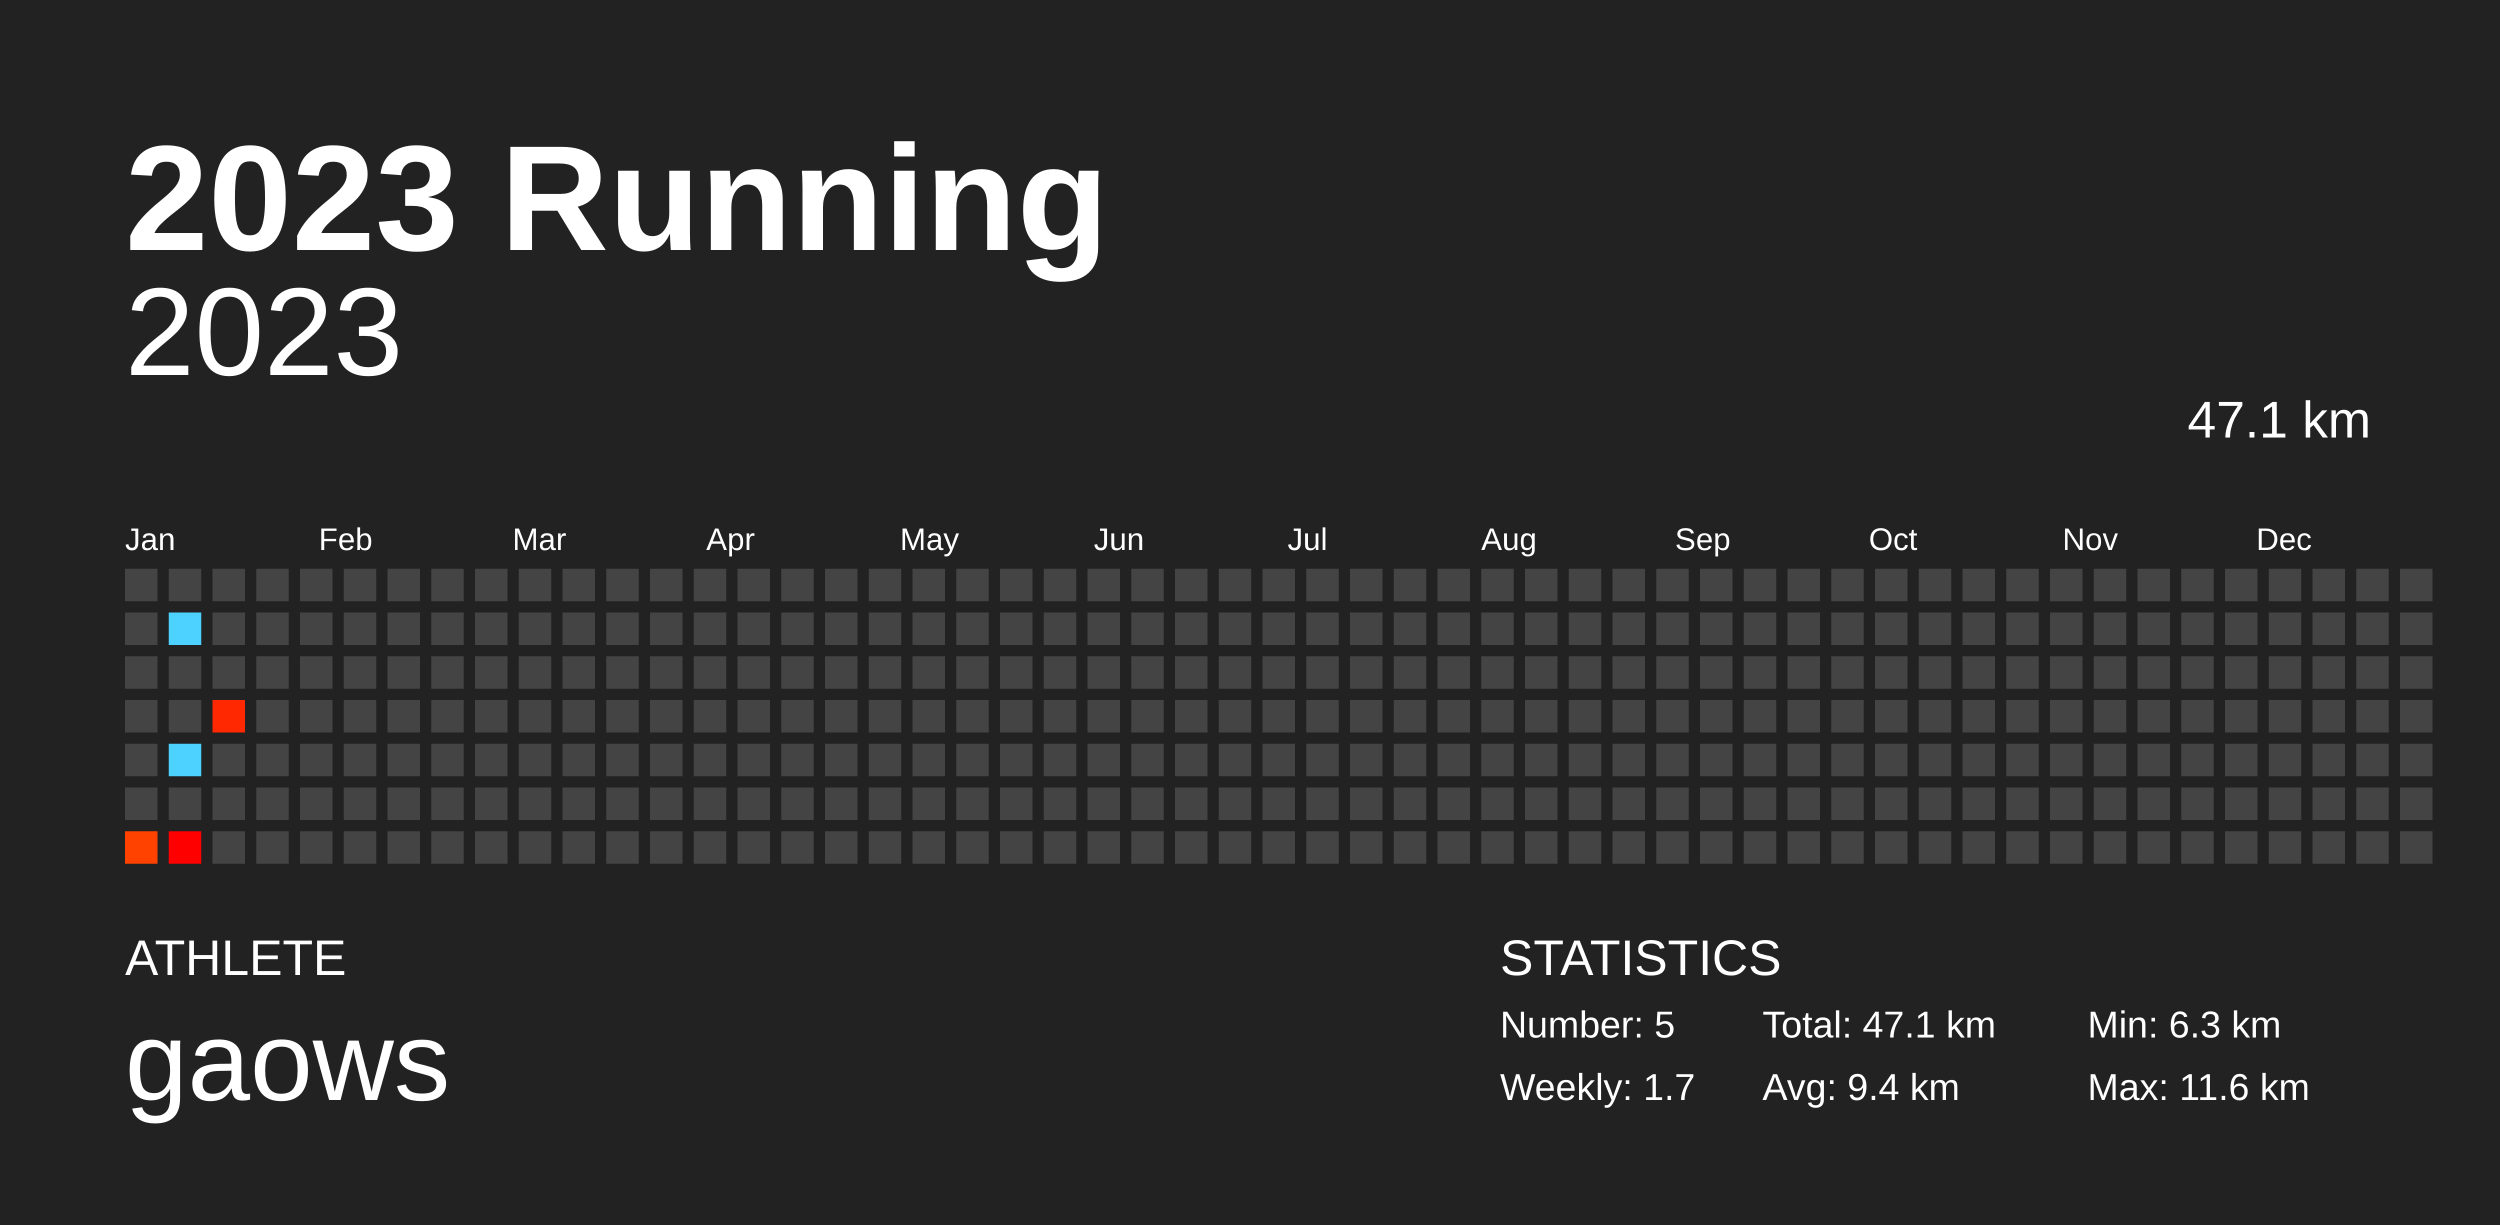
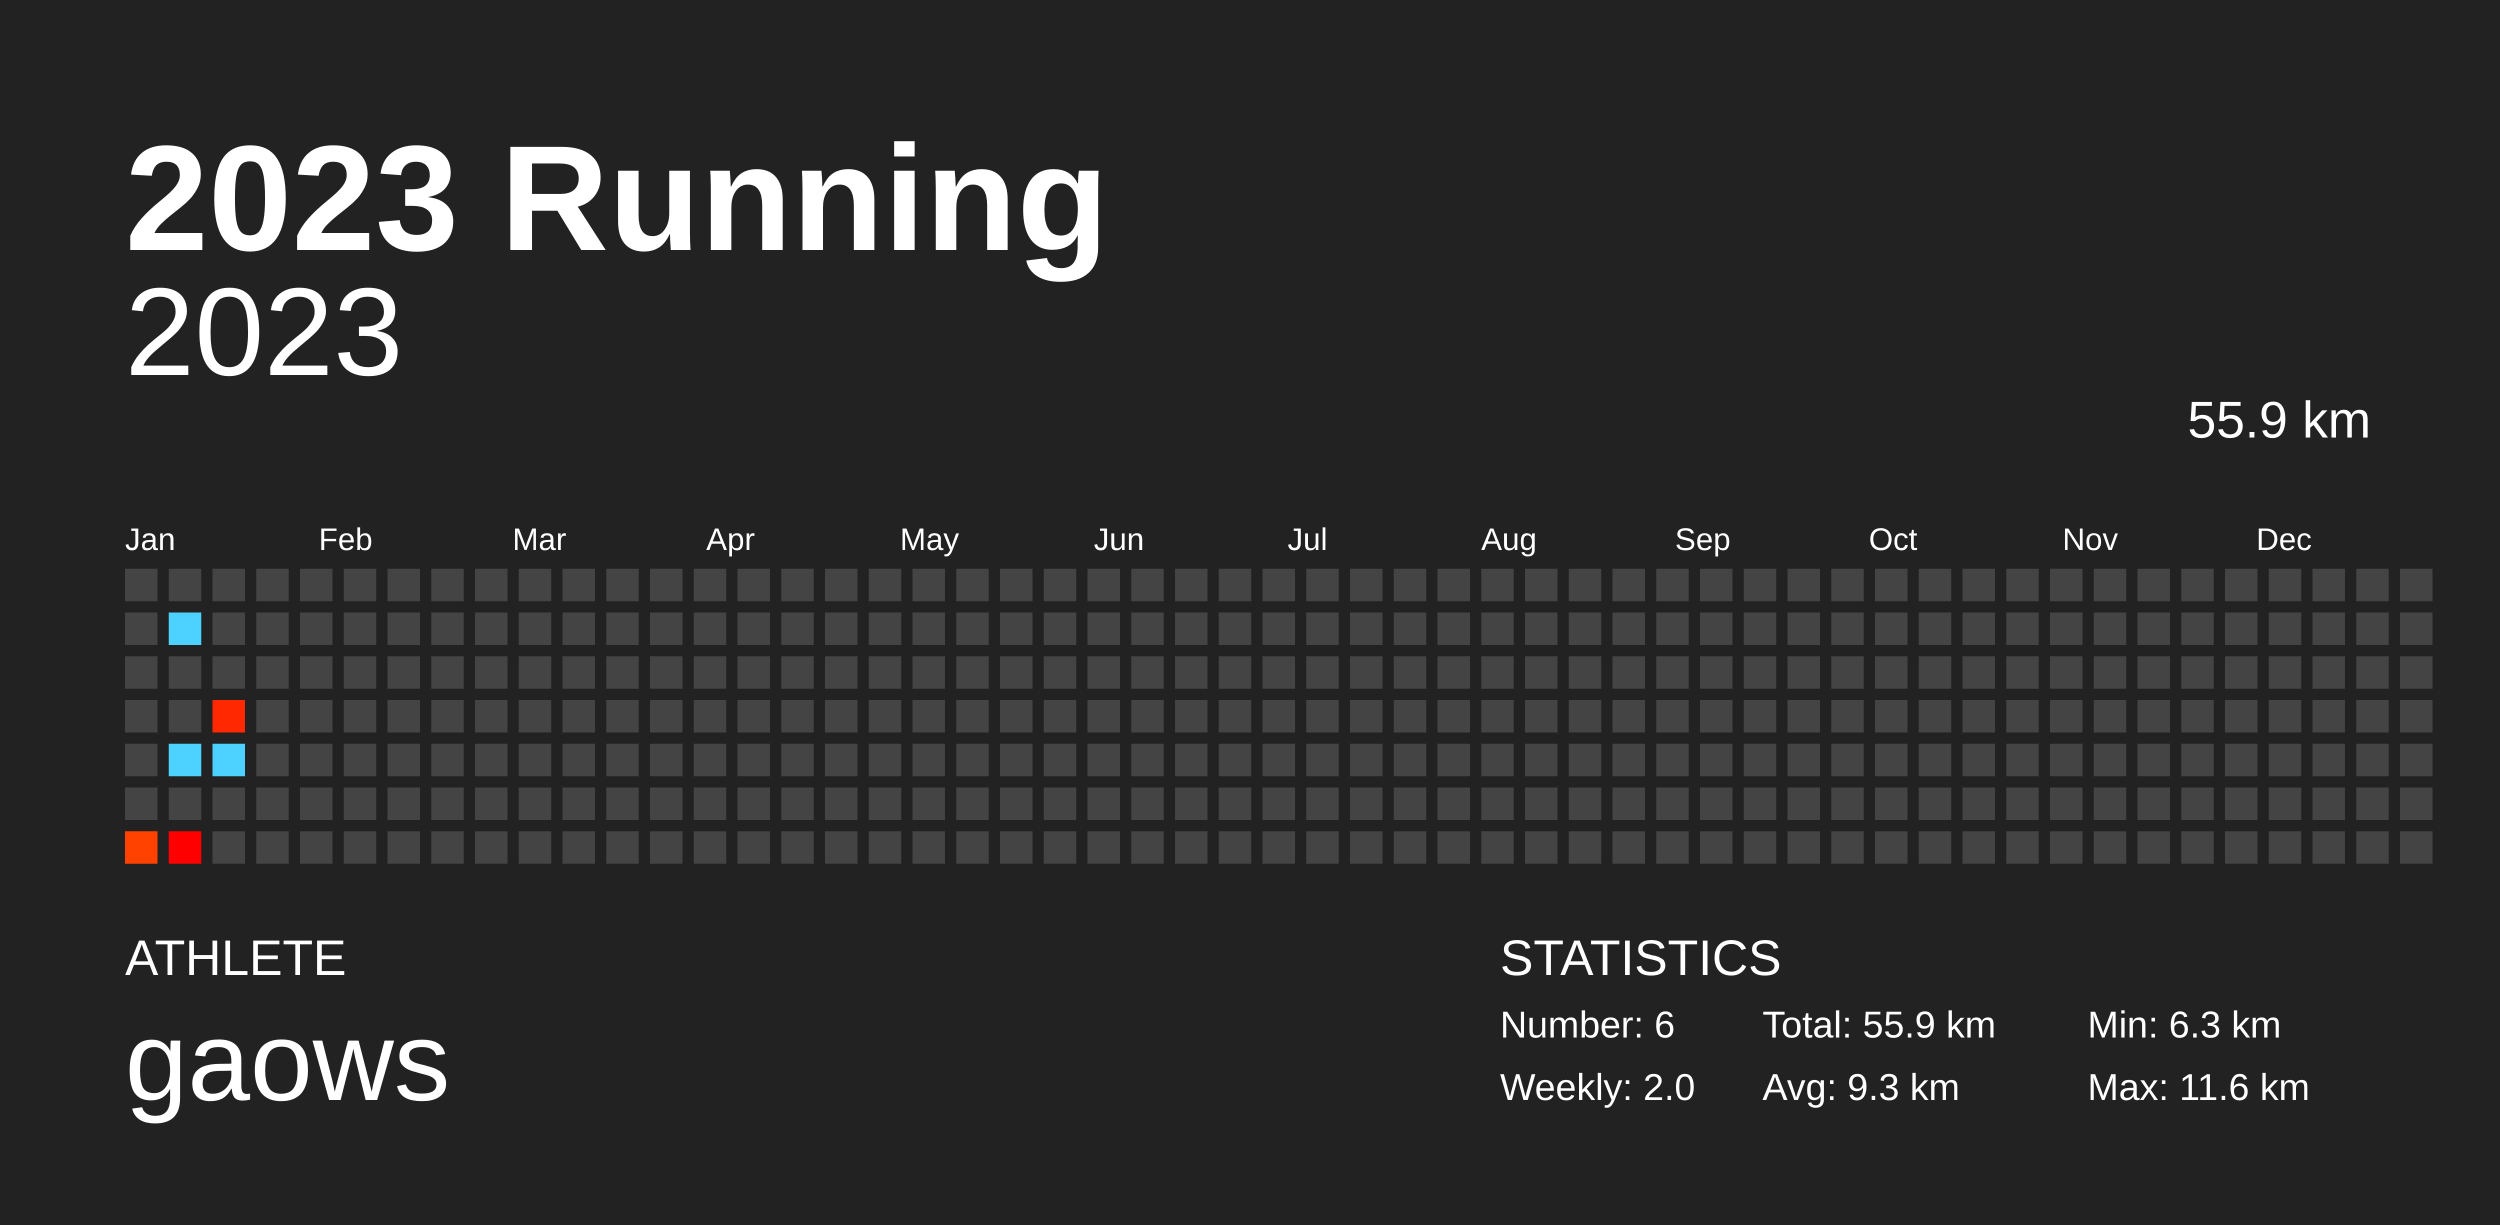
<svg xmlns="http://www.w3.org/2000/svg" baseProfile="full" height="98mm" version="1.1" viewBox="0,0,200,98" width="200mm">
  <defs />
  <rect fill="#222222" height="98" width="200" x="0" y="0" />
  <text fill="#FFFFFF" style="font-size:12px; font-family:Arial; font-weight:bold;" x="10" y="20">2023 Running</text>
  <text fill="#FFFFFF" style="font-size:4px; font-family:Arial" x="10" y="78">ATHLETE</text>
  <text fill="#FFFFFF" style="font-size:9px; font-family:Arial" x="10" y="88">gaows</text>
  <text fill="#FFFFFF" style="font-size:4px; font-family:Arial" x="120" y="78">STATISTICS</text>
-   <text fill="#FFFFFF" style="font-size:3px; font-family:Arial" x="120" y="83">Number: 5</text>
-   <text fill="#FFFFFF" style="font-size:3px; font-family:Arial" x="120" y="88">Weekly: 1.7</text>
-   <text fill="#FFFFFF" style="font-size:3px; font-family:Arial" x="141" y="83">Total: 47.1 km</text>
-   <text fill="#FFFFFF" style="font-size:3px; font-family:Arial" x="141" y="88">Avg: 9.4 km</text>
+   <text fill="#FFFFFF" style="font-size:3px; font-family:Arial" x="120" y="83">Number: 6</text>
+   <text fill="#FFFFFF" style="font-size:3px; font-family:Arial" x="120" y="88">Weekly: 2.0</text>
+   <text fill="#FFFFFF" style="font-size:3px; font-family:Arial" x="141" y="83">Total: 55.9 km</text>
+   <text fill="#FFFFFF" style="font-size:3px; font-family:Arial" x="141" y="88">Avg: 9.3 km</text>
  <text fill="#FFFFFF" style="font-size:3px; font-family:Arial" x="167" y="83">Min: 6.3 km</text>
  <text fill="#FFFFFF" style="font-size:3px; font-family:Arial" x="167" y="88">Max: 11.6 km</text>
  <text alignment-baseline="hanging" fill="#FFFFFF" style="font-size:10.0px; font-family:Arial;" x="10" y="30">2023</text>
-   <text alignment-baseline="hanging" fill="#FFFFFF" style="font-size:4.125px; font-family:Arial;" x="175" y="35">47.1 km</text>
+   <text alignment-baseline="hanging" fill="#FFFFFF" style="font-size:4.125px; font-family:Arial;" x="175" y="35">55.9 km</text>
  <text fill="#FFFFFF" style="font-size:2.5px; font-family:Arial" x="10.0" y="44">Jan</text>
  <text fill="#FFFFFF" style="font-size:2.5px; font-family:Arial" x="25.5" y="44">Feb</text>
  <text fill="#FFFFFF" style="font-size:2.5px; font-family:Arial" x="41.0" y="44">Mar</text>
  <text fill="#FFFFFF" style="font-size:2.5px; font-family:Arial" x="56.5" y="44">Apr</text>
  <text fill="#FFFFFF" style="font-size:2.5px; font-family:Arial" x="72.0" y="44">May</text>
  <text fill="#FFFFFF" style="font-size:2.5px; font-family:Arial" x="87.5" y="44">Jun</text>
  <text fill="#FFFFFF" style="font-size:2.5px; font-family:Arial" x="103.0" y="44">Jul</text>
  <text fill="#FFFFFF" style="font-size:2.5px; font-family:Arial" x="118.5" y="44">Aug</text>
  <text fill="#FFFFFF" style="font-size:2.5px; font-family:Arial" x="134.0" y="44">Sep</text>
  <text fill="#FFFFFF" style="font-size:2.5px; font-family:Arial" x="149.5" y="44">Oct</text>
  <text fill="#FFFFFF" style="font-size:2.5px; font-family:Arial" x="165.0" y="44">Nov</text>
  <text fill="#FFFFFF" style="font-size:2.5px; font-family:Arial" x="180.5" y="44">Dec</text>
  <rect fill="#444444" height="2.6" width="2.6" x="10.0" y="45.5" />
  <rect fill="#444444" height="2.6" width="2.6" x="10.0" y="49.0" />
  <rect fill="#444444" height="2.6" width="2.6" x="10.0" y="52.5" />
  <rect fill="#444444" height="2.6" width="2.6" x="10.0" y="56.0" />
  <rect fill="#444444" height="2.6" width="2.6" x="10.0" y="59.5" />
  <rect fill="#444444" height="2.6" width="2.6" x="10.0" y="63.0" />
  <rect fill="#ff4200" height="2.6" width="2.6" x="10.0" y="66.5" />
  <rect fill="#444444" height="2.6" width="2.6" x="13.5" y="45.5" />
  <rect fill="#4dd2ff" height="2.6" width="2.6" x="13.5" y="49.0" />
  <rect fill="#444444" height="2.6" width="2.6" x="13.5" y="52.5" />
  <rect fill="#444444" height="2.6" width="2.6" x="13.5" y="56.0" />
  <rect fill="#4dd2ff" height="2.6" width="2.6" x="13.5" y="59.5" />
  <rect fill="#444444" height="2.6" width="2.6" x="13.5" y="63.0" />
  <rect fill="#ff0000" height="2.6" width="2.6" x="13.5" y="66.5" />
  <rect fill="#444444" height="2.6" width="2.6" x="17.0" y="45.5" />
  <rect fill="#444444" height="2.6" width="2.6" x="17.0" y="49.0" />
  <rect fill="#444444" height="2.6" width="2.6" x="17.0" y="52.5" />
  <rect fill="#ff2800" height="2.6" width="2.6" x="17.0" y="56.0" />
-   <rect fill="#444444" height="2.6" width="2.6" x="17.0" y="59.5" />
+   <rect fill="#4dd2ff" height="2.6" width="2.6" x="17.0" y="59.5" />
  <rect fill="#444444" height="2.6" width="2.6" x="17.0" y="63.0" />
  <rect fill="#444444" height="2.6" width="2.6" x="17.0" y="66.5" />
  <rect fill="#444444" height="2.6" width="2.6" x="20.5" y="45.5" />
  <rect fill="#444444" height="2.6" width="2.6" x="20.5" y="49.0" />
  <rect fill="#444444" height="2.6" width="2.6" x="20.5" y="52.5" />
  <rect fill="#444444" height="2.6" width="2.6" x="20.5" y="56.0" />
  <rect fill="#444444" height="2.6" width="2.6" x="20.5" y="59.5" />
  <rect fill="#444444" height="2.6" width="2.6" x="20.5" y="63.0" />
  <rect fill="#444444" height="2.6" width="2.6" x="20.5" y="66.5" />
  <rect fill="#444444" height="2.6" width="2.6" x="24.0" y="45.5" />
  <rect fill="#444444" height="2.6" width="2.6" x="24.0" y="49.0" />
  <rect fill="#444444" height="2.6" width="2.6" x="24.0" y="52.5" />
  <rect fill="#444444" height="2.6" width="2.6" x="24.0" y="56.0" />
  <rect fill="#444444" height="2.6" width="2.6" x="24.0" y="59.5" />
  <rect fill="#444444" height="2.6" width="2.6" x="24.0" y="63.0" />
  <rect fill="#444444" height="2.6" width="2.6" x="24.0" y="66.5" />
  <rect fill="#444444" height="2.6" width="2.6" x="27.5" y="45.5" />
  <rect fill="#444444" height="2.6" width="2.6" x="27.5" y="49.0" />
  <rect fill="#444444" height="2.6" width="2.6" x="27.5" y="52.5" />
  <rect fill="#444444" height="2.6" width="2.6" x="27.5" y="56.0" />
  <rect fill="#444444" height="2.6" width="2.6" x="27.5" y="59.5" />
  <rect fill="#444444" height="2.6" width="2.6" x="27.5" y="63.0" />
  <rect fill="#444444" height="2.6" width="2.6" x="27.5" y="66.5" />
  <rect fill="#444444" height="2.6" width="2.6" x="31.0" y="45.5" />
  <rect fill="#444444" height="2.6" width="2.6" x="31.0" y="49.0" />
  <rect fill="#444444" height="2.6" width="2.6" x="31.0" y="52.5" />
  <rect fill="#444444" height="2.6" width="2.6" x="31.0" y="56.0" />
  <rect fill="#444444" height="2.6" width="2.6" x="31.0" y="59.5" />
  <rect fill="#444444" height="2.6" width="2.6" x="31.0" y="63.0" />
  <rect fill="#444444" height="2.6" width="2.6" x="31.0" y="66.5" />
  <rect fill="#444444" height="2.6" width="2.6" x="34.5" y="45.5" />
  <rect fill="#444444" height="2.6" width="2.6" x="34.5" y="49.0" />
  <rect fill="#444444" height="2.6" width="2.6" x="34.5" y="52.5" />
  <rect fill="#444444" height="2.6" width="2.6" x="34.5" y="56.0" />
  <rect fill="#444444" height="2.6" width="2.6" x="34.5" y="59.5" />
  <rect fill="#444444" height="2.6" width="2.6" x="34.5" y="63.0" />
  <rect fill="#444444" height="2.6" width="2.6" x="34.5" y="66.5" />
  <rect fill="#444444" height="2.6" width="2.6" x="38.0" y="45.5" />
  <rect fill="#444444" height="2.6" width="2.6" x="38.0" y="49.0" />
  <rect fill="#444444" height="2.6" width="2.6" x="38.0" y="52.5" />
  <rect fill="#444444" height="2.6" width="2.6" x="38.0" y="56.0" />
  <rect fill="#444444" height="2.6" width="2.6" x="38.0" y="59.5" />
  <rect fill="#444444" height="2.6" width="2.6" x="38.0" y="63.0" />
  <rect fill="#444444" height="2.6" width="2.6" x="38.0" y="66.5" />
  <rect fill="#444444" height="2.6" width="2.6" x="41.5" y="45.5" />
  <rect fill="#444444" height="2.6" width="2.6" x="41.5" y="49.0" />
  <rect fill="#444444" height="2.6" width="2.6" x="41.5" y="52.5" />
  <rect fill="#444444" height="2.6" width="2.6" x="41.5" y="56.0" />
  <rect fill="#444444" height="2.6" width="2.6" x="41.5" y="59.5" />
  <rect fill="#444444" height="2.6" width="2.6" x="41.5" y="63.0" />
  <rect fill="#444444" height="2.6" width="2.6" x="41.5" y="66.5" />
  <rect fill="#444444" height="2.6" width="2.6" x="45.0" y="45.5" />
  <rect fill="#444444" height="2.6" width="2.6" x="45.0" y="49.0" />
  <rect fill="#444444" height="2.6" width="2.6" x="45.0" y="52.5" />
  <rect fill="#444444" height="2.6" width="2.6" x="45.0" y="56.0" />
  <rect fill="#444444" height="2.6" width="2.6" x="45.0" y="59.5" />
  <rect fill="#444444" height="2.6" width="2.6" x="45.0" y="63.0" />
  <rect fill="#444444" height="2.6" width="2.6" x="45.0" y="66.5" />
  <rect fill="#444444" height="2.6" width="2.6" x="48.5" y="45.5" />
  <rect fill="#444444" height="2.6" width="2.6" x="48.5" y="49.0" />
  <rect fill="#444444" height="2.6" width="2.6" x="48.5" y="52.5" />
  <rect fill="#444444" height="2.6" width="2.6" x="48.5" y="56.0" />
  <rect fill="#444444" height="2.6" width="2.6" x="48.5" y="59.5" />
  <rect fill="#444444" height="2.6" width="2.6" x="48.5" y="63.0" />
  <rect fill="#444444" height="2.6" width="2.6" x="48.5" y="66.5" />
  <rect fill="#444444" height="2.6" width="2.6" x="52.0" y="45.5" />
  <rect fill="#444444" height="2.6" width="2.6" x="52.0" y="49.0" />
  <rect fill="#444444" height="2.6" width="2.6" x="52.0" y="52.5" />
  <rect fill="#444444" height="2.6" width="2.6" x="52.0" y="56.0" />
  <rect fill="#444444" height="2.6" width="2.6" x="52.0" y="59.5" />
  <rect fill="#444444" height="2.6" width="2.6" x="52.0" y="63.0" />
  <rect fill="#444444" height="2.6" width="2.6" x="52.0" y="66.5" />
  <rect fill="#444444" height="2.6" width="2.6" x="55.5" y="45.5" />
  <rect fill="#444444" height="2.6" width="2.6" x="55.5" y="49.0" />
  <rect fill="#444444" height="2.6" width="2.6" x="55.5" y="52.5" />
  <rect fill="#444444" height="2.6" width="2.6" x="55.5" y="56.0" />
  <rect fill="#444444" height="2.6" width="2.6" x="55.5" y="59.5" />
  <rect fill="#444444" height="2.6" width="2.6" x="55.5" y="63.0" />
  <rect fill="#444444" height="2.6" width="2.6" x="55.5" y="66.5" />
  <rect fill="#444444" height="2.6" width="2.6" x="59.0" y="45.5" />
  <rect fill="#444444" height="2.6" width="2.6" x="59.0" y="49.0" />
  <rect fill="#444444" height="2.6" width="2.6" x="59.0" y="52.5" />
  <rect fill="#444444" height="2.6" width="2.6" x="59.0" y="56.0" />
  <rect fill="#444444" height="2.6" width="2.6" x="59.0" y="59.5" />
  <rect fill="#444444" height="2.6" width="2.6" x="59.0" y="63.0" />
  <rect fill="#444444" height="2.6" width="2.6" x="59.0" y="66.5" />
  <rect fill="#444444" height="2.6" width="2.6" x="62.5" y="45.5" />
  <rect fill="#444444" height="2.6" width="2.6" x="62.5" y="49.0" />
  <rect fill="#444444" height="2.6" width="2.6" x="62.5" y="52.5" />
  <rect fill="#444444" height="2.6" width="2.6" x="62.5" y="56.0" />
  <rect fill="#444444" height="2.6" width="2.6" x="62.5" y="59.5" />
  <rect fill="#444444" height="2.6" width="2.6" x="62.5" y="63.0" />
  <rect fill="#444444" height="2.6" width="2.6" x="62.5" y="66.5" />
  <rect fill="#444444" height="2.6" width="2.6" x="66.0" y="45.5" />
  <rect fill="#444444" height="2.6" width="2.6" x="66.0" y="49.0" />
  <rect fill="#444444" height="2.6" width="2.6" x="66.0" y="52.5" />
  <rect fill="#444444" height="2.6" width="2.6" x="66.0" y="56.0" />
  <rect fill="#444444" height="2.6" width="2.6" x="66.0" y="59.5" />
  <rect fill="#444444" height="2.6" width="2.6" x="66.0" y="63.0" />
  <rect fill="#444444" height="2.6" width="2.6" x="66.0" y="66.5" />
  <rect fill="#444444" height="2.6" width="2.6" x="69.5" y="45.5" />
  <rect fill="#444444" height="2.6" width="2.6" x="69.5" y="49.0" />
  <rect fill="#444444" height="2.6" width="2.6" x="69.5" y="52.5" />
  <rect fill="#444444" height="2.6" width="2.6" x="69.5" y="56.0" />
  <rect fill="#444444" height="2.6" width="2.6" x="69.5" y="59.5" />
  <rect fill="#444444" height="2.6" width="2.6" x="69.5" y="63.0" />
  <rect fill="#444444" height="2.6" width="2.6" x="69.5" y="66.5" />
  <rect fill="#444444" height="2.6" width="2.6" x="73.0" y="45.5" />
  <rect fill="#444444" height="2.6" width="2.6" x="73.0" y="49.0" />
  <rect fill="#444444" height="2.6" width="2.6" x="73.0" y="52.5" />
  <rect fill="#444444" height="2.6" width="2.6" x="73.0" y="56.0" />
  <rect fill="#444444" height="2.6" width="2.6" x="73.0" y="59.5" />
  <rect fill="#444444" height="2.6" width="2.6" x="73.0" y="63.0" />
  <rect fill="#444444" height="2.6" width="2.6" x="73.0" y="66.5" />
  <rect fill="#444444" height="2.6" width="2.6" x="76.5" y="45.5" />
  <rect fill="#444444" height="2.6" width="2.6" x="76.5" y="49.0" />
  <rect fill="#444444" height="2.6" width="2.6" x="76.5" y="52.5" />
  <rect fill="#444444" height="2.6" width="2.6" x="76.5" y="56.0" />
  <rect fill="#444444" height="2.6" width="2.6" x="76.5" y="59.5" />
  <rect fill="#444444" height="2.6" width="2.6" x="76.5" y="63.0" />
  <rect fill="#444444" height="2.6" width="2.6" x="76.5" y="66.5" />
  <rect fill="#444444" height="2.6" width="2.6" x="80.0" y="45.5" />
  <rect fill="#444444" height="2.6" width="2.6" x="80.0" y="49.0" />
  <rect fill="#444444" height="2.6" width="2.6" x="80.0" y="52.5" />
  <rect fill="#444444" height="2.6" width="2.6" x="80.0" y="56.0" />
  <rect fill="#444444" height="2.6" width="2.6" x="80.0" y="59.5" />
  <rect fill="#444444" height="2.6" width="2.6" x="80.0" y="63.0" />
  <rect fill="#444444" height="2.6" width="2.6" x="80.0" y="66.5" />
  <rect fill="#444444" height="2.6" width="2.6" x="83.5" y="45.5" />
  <rect fill="#444444" height="2.6" width="2.6" x="83.5" y="49.0" />
  <rect fill="#444444" height="2.6" width="2.6" x="83.5" y="52.5" />
  <rect fill="#444444" height="2.6" width="2.6" x="83.5" y="56.0" />
  <rect fill="#444444" height="2.6" width="2.6" x="83.5" y="59.5" />
  <rect fill="#444444" height="2.6" width="2.6" x="83.5" y="63.0" />
  <rect fill="#444444" height="2.6" width="2.6" x="83.5" y="66.5" />
  <rect fill="#444444" height="2.6" width="2.6" x="87.0" y="45.5" />
  <rect fill="#444444" height="2.6" width="2.6" x="87.0" y="49.0" />
  <rect fill="#444444" height="2.6" width="2.6" x="87.0" y="52.5" />
  <rect fill="#444444" height="2.6" width="2.6" x="87.0" y="56.0" />
  <rect fill="#444444" height="2.6" width="2.6" x="87.0" y="59.5" />
  <rect fill="#444444" height="2.6" width="2.6" x="87.0" y="63.0" />
  <rect fill="#444444" height="2.6" width="2.6" x="87.0" y="66.5" />
  <rect fill="#444444" height="2.6" width="2.6" x="90.5" y="45.5" />
  <rect fill="#444444" height="2.6" width="2.6" x="90.5" y="49.0" />
  <rect fill="#444444" height="2.6" width="2.6" x="90.5" y="52.5" />
  <rect fill="#444444" height="2.6" width="2.6" x="90.5" y="56.0" />
  <rect fill="#444444" height="2.6" width="2.6" x="90.5" y="59.5" />
  <rect fill="#444444" height="2.6" width="2.6" x="90.5" y="63.0" />
  <rect fill="#444444" height="2.6" width="2.6" x="90.5" y="66.5" />
  <rect fill="#444444" height="2.6" width="2.6" x="94.0" y="45.5" />
  <rect fill="#444444" height="2.6" width="2.6" x="94.0" y="49.0" />
  <rect fill="#444444" height="2.6" width="2.6" x="94.0" y="52.5" />
  <rect fill="#444444" height="2.6" width="2.6" x="94.0" y="56.0" />
  <rect fill="#444444" height="2.6" width="2.6" x="94.0" y="59.5" />
  <rect fill="#444444" height="2.6" width="2.6" x="94.0" y="63.0" />
  <rect fill="#444444" height="2.6" width="2.6" x="94.0" y="66.5" />
  <rect fill="#444444" height="2.6" width="2.6" x="97.5" y="45.5" />
  <rect fill="#444444" height="2.6" width="2.6" x="97.5" y="49.0" />
  <rect fill="#444444" height="2.6" width="2.6" x="97.5" y="52.5" />
  <rect fill="#444444" height="2.6" width="2.6" x="97.5" y="56.0" />
  <rect fill="#444444" height="2.6" width="2.6" x="97.5" y="59.5" />
  <rect fill="#444444" height="2.6" width="2.6" x="97.5" y="63.0" />
  <rect fill="#444444" height="2.6" width="2.6" x="97.5" y="66.5" />
  <rect fill="#444444" height="2.6" width="2.6" x="101.0" y="45.5" />
  <rect fill="#444444" height="2.6" width="2.6" x="101.0" y="49.0" />
  <rect fill="#444444" height="2.6" width="2.6" x="101.0" y="52.5" />
  <rect fill="#444444" height="2.6" width="2.6" x="101.0" y="56.0" />
  <rect fill="#444444" height="2.6" width="2.6" x="101.0" y="59.5" />
  <rect fill="#444444" height="2.6" width="2.6" x="101.0" y="63.0" />
  <rect fill="#444444" height="2.6" width="2.6" x="101.0" y="66.5" />
  <rect fill="#444444" height="2.6" width="2.6" x="104.5" y="45.5" />
  <rect fill="#444444" height="2.6" width="2.6" x="104.5" y="49.0" />
  <rect fill="#444444" height="2.6" width="2.6" x="104.5" y="52.5" />
  <rect fill="#444444" height="2.6" width="2.6" x="104.5" y="56.0" />
  <rect fill="#444444" height="2.6" width="2.6" x="104.5" y="59.5" />
  <rect fill="#444444" height="2.6" width="2.6" x="104.5" y="63.0" />
  <rect fill="#444444" height="2.6" width="2.6" x="104.5" y="66.5" />
  <rect fill="#444444" height="2.6" width="2.6" x="108.0" y="45.5" />
  <rect fill="#444444" height="2.6" width="2.6" x="108.0" y="49.0" />
  <rect fill="#444444" height="2.6" width="2.6" x="108.0" y="52.5" />
  <rect fill="#444444" height="2.6" width="2.6" x="108.0" y="56.0" />
  <rect fill="#444444" height="2.6" width="2.6" x="108.0" y="59.5" />
  <rect fill="#444444" height="2.6" width="2.6" x="108.0" y="63.0" />
  <rect fill="#444444" height="2.6" width="2.6" x="108.0" y="66.5" />
  <rect fill="#444444" height="2.6" width="2.6" x="111.5" y="45.5" />
  <rect fill="#444444" height="2.6" width="2.6" x="111.5" y="49.0" />
  <rect fill="#444444" height="2.6" width="2.6" x="111.5" y="52.5" />
  <rect fill="#444444" height="2.6" width="2.6" x="111.5" y="56.0" />
  <rect fill="#444444" height="2.6" width="2.6" x="111.5" y="59.5" />
  <rect fill="#444444" height="2.6" width="2.6" x="111.5" y="63.0" />
  <rect fill="#444444" height="2.6" width="2.6" x="111.5" y="66.5" />
  <rect fill="#444444" height="2.6" width="2.6" x="115.0" y="45.5" />
  <rect fill="#444444" height="2.6" width="2.6" x="115.0" y="49.0" />
  <rect fill="#444444" height="2.6" width="2.6" x="115.0" y="52.5" />
  <rect fill="#444444" height="2.6" width="2.6" x="115.0" y="56.0" />
  <rect fill="#444444" height="2.6" width="2.6" x="115.0" y="59.5" />
  <rect fill="#444444" height="2.6" width="2.6" x="115.0" y="63.0" />
  <rect fill="#444444" height="2.6" width="2.6" x="115.0" y="66.5" />
  <rect fill="#444444" height="2.6" width="2.6" x="118.5" y="45.5" />
  <rect fill="#444444" height="2.6" width="2.6" x="118.5" y="49.0" />
  <rect fill="#444444" height="2.6" width="2.6" x="118.5" y="52.5" />
  <rect fill="#444444" height="2.6" width="2.6" x="118.5" y="56.0" />
  <rect fill="#444444" height="2.6" width="2.6" x="118.5" y="59.5" />
  <rect fill="#444444" height="2.6" width="2.6" x="118.5" y="63.0" />
  <rect fill="#444444" height="2.6" width="2.6" x="118.5" y="66.5" />
  <rect fill="#444444" height="2.6" width="2.6" x="122.0" y="45.5" />
  <rect fill="#444444" height="2.6" width="2.6" x="122.0" y="49.0" />
  <rect fill="#444444" height="2.6" width="2.6" x="122.0" y="52.5" />
  <rect fill="#444444" height="2.6" width="2.6" x="122.0" y="56.0" />
  <rect fill="#444444" height="2.6" width="2.6" x="122.0" y="59.5" />
  <rect fill="#444444" height="2.6" width="2.6" x="122.0" y="63.0" />
  <rect fill="#444444" height="2.6" width="2.6" x="122.0" y="66.5" />
  <rect fill="#444444" height="2.6" width="2.6" x="125.5" y="45.5" />
  <rect fill="#444444" height="2.6" width="2.6" x="125.5" y="49.0" />
  <rect fill="#444444" height="2.6" width="2.6" x="125.5" y="52.5" />
  <rect fill="#444444" height="2.6" width="2.6" x="125.5" y="56.0" />
  <rect fill="#444444" height="2.6" width="2.6" x="125.5" y="59.5" />
  <rect fill="#444444" height="2.6" width="2.6" x="125.5" y="63.0" />
  <rect fill="#444444" height="2.6" width="2.6" x="125.5" y="66.5" />
  <rect fill="#444444" height="2.6" width="2.6" x="129.0" y="45.5" />
  <rect fill="#444444" height="2.6" width="2.6" x="129.0" y="49.0" />
  <rect fill="#444444" height="2.6" width="2.6" x="129.0" y="52.5" />
  <rect fill="#444444" height="2.6" width="2.6" x="129.0" y="56.0" />
  <rect fill="#444444" height="2.6" width="2.6" x="129.0" y="59.5" />
  <rect fill="#444444" height="2.6" width="2.6" x="129.0" y="63.0" />
  <rect fill="#444444" height="2.6" width="2.6" x="129.0" y="66.5" />
  <rect fill="#444444" height="2.6" width="2.6" x="132.5" y="45.5" />
  <rect fill="#444444" height="2.6" width="2.6" x="132.5" y="49.0" />
  <rect fill="#444444" height="2.6" width="2.6" x="132.5" y="52.5" />
  <rect fill="#444444" height="2.6" width="2.6" x="132.5" y="56.0" />
  <rect fill="#444444" height="2.6" width="2.6" x="132.5" y="59.5" />
  <rect fill="#444444" height="2.6" width="2.6" x="132.5" y="63.0" />
  <rect fill="#444444" height="2.6" width="2.6" x="132.5" y="66.5" />
  <rect fill="#444444" height="2.6" width="2.6" x="136.0" y="45.5" />
  <rect fill="#444444" height="2.6" width="2.6" x="136.0" y="49.0" />
  <rect fill="#444444" height="2.6" width="2.6" x="136.0" y="52.5" />
  <rect fill="#444444" height="2.6" width="2.6" x="136.0" y="56.0" />
  <rect fill="#444444" height="2.6" width="2.6" x="136.0" y="59.5" />
  <rect fill="#444444" height="2.6" width="2.6" x="136.0" y="63.0" />
  <rect fill="#444444" height="2.6" width="2.6" x="136.0" y="66.5" />
  <rect fill="#444444" height="2.6" width="2.6" x="139.5" y="45.5" />
  <rect fill="#444444" height="2.6" width="2.6" x="139.5" y="49.0" />
  <rect fill="#444444" height="2.6" width="2.6" x="139.5" y="52.5" />
  <rect fill="#444444" height="2.6" width="2.6" x="139.5" y="56.0" />
  <rect fill="#444444" height="2.6" width="2.6" x="139.5" y="59.5" />
  <rect fill="#444444" height="2.6" width="2.6" x="139.5" y="63.0" />
  <rect fill="#444444" height="2.6" width="2.6" x="139.5" y="66.5" />
  <rect fill="#444444" height="2.6" width="2.6" x="143.0" y="45.5" />
  <rect fill="#444444" height="2.6" width="2.6" x="143.0" y="49.0" />
  <rect fill="#444444" height="2.6" width="2.6" x="143.0" y="52.5" />
  <rect fill="#444444" height="2.6" width="2.6" x="143.0" y="56.0" />
  <rect fill="#444444" height="2.6" width="2.6" x="143.0" y="59.5" />
  <rect fill="#444444" height="2.6" width="2.6" x="143.0" y="63.0" />
  <rect fill="#444444" height="2.6" width="2.6" x="143.0" y="66.5" />
  <rect fill="#444444" height="2.6" width="2.6" x="146.5" y="45.5" />
  <rect fill="#444444" height="2.6" width="2.6" x="146.5" y="49.0" />
  <rect fill="#444444" height="2.6" width="2.6" x="146.5" y="52.5" />
  <rect fill="#444444" height="2.6" width="2.6" x="146.5" y="56.0" />
  <rect fill="#444444" height="2.6" width="2.6" x="146.5" y="59.5" />
  <rect fill="#444444" height="2.6" width="2.6" x="146.5" y="63.0" />
  <rect fill="#444444" height="2.6" width="2.6" x="146.5" y="66.5" />
  <rect fill="#444444" height="2.6" width="2.6" x="150.0" y="45.5" />
  <rect fill="#444444" height="2.6" width="2.6" x="150.0" y="49.0" />
  <rect fill="#444444" height="2.6" width="2.6" x="150.0" y="52.5" />
  <rect fill="#444444" height="2.6" width="2.6" x="150.0" y="56.0" />
  <rect fill="#444444" height="2.6" width="2.6" x="150.0" y="59.5" />
  <rect fill="#444444" height="2.6" width="2.6" x="150.0" y="63.0" />
  <rect fill="#444444" height="2.6" width="2.6" x="150.0" y="66.5" />
  <rect fill="#444444" height="2.6" width="2.6" x="153.5" y="45.5" />
  <rect fill="#444444" height="2.6" width="2.6" x="153.5" y="49.0" />
  <rect fill="#444444" height="2.6" width="2.6" x="153.5" y="52.5" />
  <rect fill="#444444" height="2.6" width="2.6" x="153.5" y="56.0" />
  <rect fill="#444444" height="2.6" width="2.6" x="153.5" y="59.5" />
  <rect fill="#444444" height="2.6" width="2.6" x="153.5" y="63.0" />
  <rect fill="#444444" height="2.6" width="2.6" x="153.5" y="66.5" />
  <rect fill="#444444" height="2.6" width="2.6" x="157.0" y="45.5" />
  <rect fill="#444444" height="2.6" width="2.6" x="157.0" y="49.0" />
  <rect fill="#444444" height="2.6" width="2.6" x="157.0" y="52.5" />
  <rect fill="#444444" height="2.6" width="2.6" x="157.0" y="56.0" />
  <rect fill="#444444" height="2.6" width="2.6" x="157.0" y="59.5" />
  <rect fill="#444444" height="2.6" width="2.6" x="157.0" y="63.0" />
  <rect fill="#444444" height="2.6" width="2.6" x="157.0" y="66.5" />
  <rect fill="#444444" height="2.6" width="2.6" x="160.5" y="45.5" />
  <rect fill="#444444" height="2.6" width="2.6" x="160.5" y="49.0" />
  <rect fill="#444444" height="2.6" width="2.6" x="160.5" y="52.5" />
  <rect fill="#444444" height="2.6" width="2.6" x="160.5" y="56.0" />
  <rect fill="#444444" height="2.6" width="2.6" x="160.5" y="59.5" />
  <rect fill="#444444" height="2.6" width="2.6" x="160.5" y="63.0" />
  <rect fill="#444444" height="2.6" width="2.6" x="160.5" y="66.5" />
  <rect fill="#444444" height="2.6" width="2.6" x="164.0" y="45.5" />
  <rect fill="#444444" height="2.6" width="2.6" x="164.0" y="49.0" />
  <rect fill="#444444" height="2.6" width="2.6" x="164.0" y="52.5" />
  <rect fill="#444444" height="2.6" width="2.6" x="164.0" y="56.0" />
  <rect fill="#444444" height="2.6" width="2.6" x="164.0" y="59.5" />
  <rect fill="#444444" height="2.6" width="2.6" x="164.0" y="63.0" />
  <rect fill="#444444" height="2.6" width="2.6" x="164.0" y="66.5" />
  <rect fill="#444444" height="2.6" width="2.6" x="167.5" y="45.5" />
  <rect fill="#444444" height="2.6" width="2.6" x="167.5" y="49.0" />
  <rect fill="#444444" height="2.6" width="2.6" x="167.5" y="52.5" />
  <rect fill="#444444" height="2.6" width="2.6" x="167.5" y="56.0" />
  <rect fill="#444444" height="2.6" width="2.6" x="167.5" y="59.5" />
  <rect fill="#444444" height="2.6" width="2.6" x="167.5" y="63.0" />
  <rect fill="#444444" height="2.6" width="2.6" x="167.5" y="66.5" />
  <rect fill="#444444" height="2.6" width="2.6" x="171.0" y="45.5" />
  <rect fill="#444444" height="2.6" width="2.6" x="171.0" y="49.0" />
  <rect fill="#444444" height="2.6" width="2.6" x="171.0" y="52.5" />
  <rect fill="#444444" height="2.6" width="2.6" x="171.0" y="56.0" />
  <rect fill="#444444" height="2.6" width="2.6" x="171.0" y="59.5" />
  <rect fill="#444444" height="2.6" width="2.6" x="171.0" y="63.0" />
  <rect fill="#444444" height="2.6" width="2.6" x="171.0" y="66.5" />
  <rect fill="#444444" height="2.6" width="2.6" x="174.5" y="45.5" />
  <rect fill="#444444" height="2.6" width="2.6" x="174.5" y="49.0" />
  <rect fill="#444444" height="2.6" width="2.6" x="174.5" y="52.5" />
  <rect fill="#444444" height="2.6" width="2.6" x="174.5" y="56.0" />
  <rect fill="#444444" height="2.6" width="2.6" x="174.5" y="59.5" />
  <rect fill="#444444" height="2.6" width="2.6" x="174.5" y="63.0" />
  <rect fill="#444444" height="2.6" width="2.6" x="174.5" y="66.5" />
  <rect fill="#444444" height="2.6" width="2.6" x="178.0" y="45.5" />
  <rect fill="#444444" height="2.6" width="2.6" x="178.0" y="49.0" />
  <rect fill="#444444" height="2.6" width="2.6" x="178.0" y="52.5" />
  <rect fill="#444444" height="2.6" width="2.6" x="178.0" y="56.0" />
  <rect fill="#444444" height="2.6" width="2.6" x="178.0" y="59.5" />
  <rect fill="#444444" height="2.6" width="2.6" x="178.0" y="63.0" />
  <rect fill="#444444" height="2.6" width="2.6" x="178.0" y="66.5" />
  <rect fill="#444444" height="2.6" width="2.6" x="181.5" y="45.5" />
  <rect fill="#444444" height="2.6" width="2.6" x="181.5" y="49.0" />
  <rect fill="#444444" height="2.6" width="2.6" x="181.5" y="52.5" />
  <rect fill="#444444" height="2.6" width="2.6" x="181.5" y="56.0" />
  <rect fill="#444444" height="2.6" width="2.6" x="181.5" y="59.5" />
  <rect fill="#444444" height="2.6" width="2.6" x="181.5" y="63.0" />
  <rect fill="#444444" height="2.6" width="2.6" x="181.5" y="66.5" />
  <rect fill="#444444" height="2.6" width="2.6" x="185.0" y="45.5" />
  <rect fill="#444444" height="2.6" width="2.6" x="185.0" y="49.0" />
  <rect fill="#444444" height="2.6" width="2.6" x="185.0" y="52.5" />
  <rect fill="#444444" height="2.6" width="2.6" x="185.0" y="56.0" />
  <rect fill="#444444" height="2.6" width="2.6" x="185.0" y="59.5" />
  <rect fill="#444444" height="2.6" width="2.6" x="185.0" y="63.0" />
  <rect fill="#444444" height="2.6" width="2.6" x="185.0" y="66.5" />
  <rect fill="#444444" height="2.6" width="2.6" x="188.5" y="45.5" />
  <rect fill="#444444" height="2.6" width="2.6" x="188.5" y="49.0" />
  <rect fill="#444444" height="2.6" width="2.6" x="188.5" y="52.5" />
  <rect fill="#444444" height="2.6" width="2.6" x="188.5" y="56.0" />
  <rect fill="#444444" height="2.6" width="2.6" x="188.5" y="59.5" />
  <rect fill="#444444" height="2.6" width="2.6" x="188.5" y="63.0" />
  <rect fill="#444444" height="2.6" width="2.6" x="188.5" y="66.5" />
  <rect fill="#444444" height="2.6" width="2.6" x="192.0" y="45.5" />
  <rect fill="#444444" height="2.6" width="2.6" x="192.0" y="49.0" />
  <rect fill="#444444" height="2.6" width="2.6" x="192.0" y="52.5" />
  <rect fill="#444444" height="2.6" width="2.6" x="192.0" y="56.0" />
  <rect fill="#444444" height="2.6" width="2.6" x="192.0" y="59.5" />
  <rect fill="#444444" height="2.6" width="2.6" x="192.0" y="63.0" />
  <rect fill="#444444" height="2.6" width="2.6" x="192.0" y="66.5" />
</svg>
